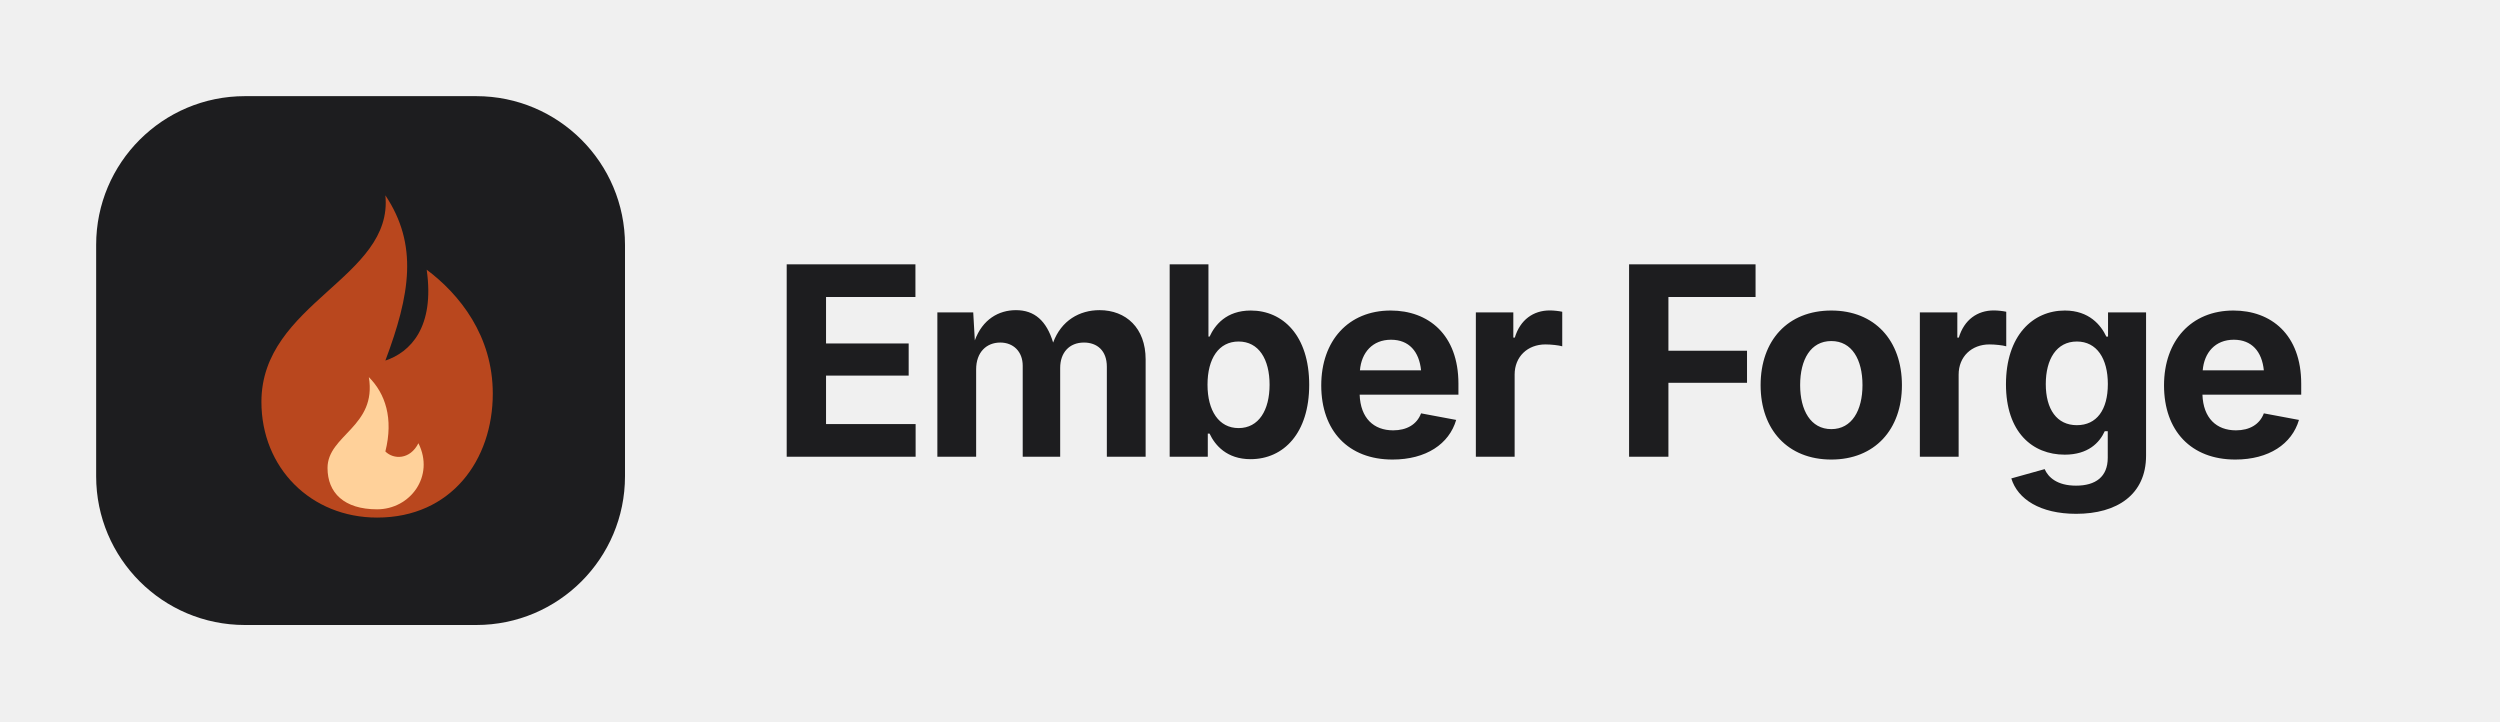
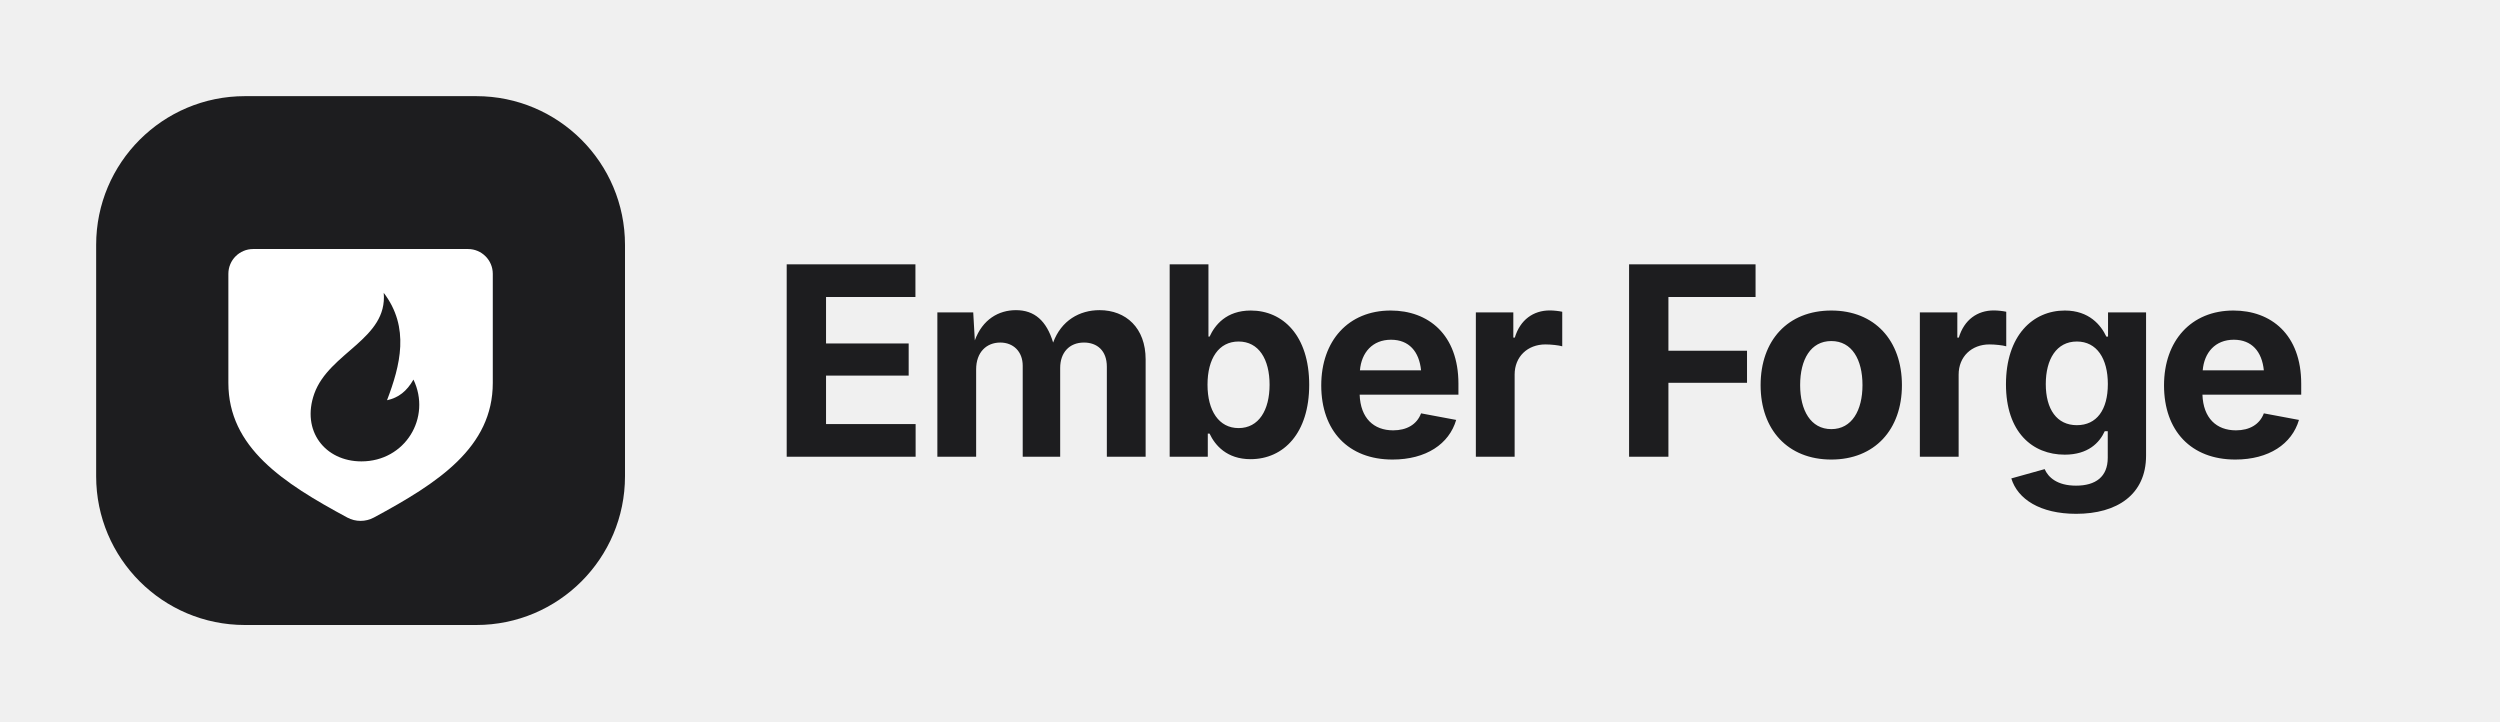
<svg xmlns="http://www.w3.org/2000/svg" width="416" height="120" viewBox="0 0 416 120" fill="none">
  <g transform="translate(16 16) scale(1.375)">
    <rect width="64" height="64" rx="18" fill="#1D1D1F" />
-     <path fill="#B9471E" d="M35 12C36 22 20 25 20 37C20 45 26 51 34 51C43 51 48 44 48 36C48 29 44 24 40 21C41 28 38 31 35 32C38 24 39 18 35 12Z" />
-     <path fill="#FFD19A" d="M33 34C34 40 28 41 28 45C28 48 30 50 34 50C38 50 41 46 39 42C38 44 36 44 35 43C36 39 35 36 33 34Z" />
+     <path fill="#FFF" fill-rule="evenodd" d="M19 18.5h26a3 3 0 0 1 3 3v13.2c0 7.8-6.6 12.1-14.4 16.3a3.4 3.4 0 0 1-3.2 0C22.6 46.8 16 42.5 16 34.7V21.5a3 3 0 0 1 3-3Zm15.8 5.3c.5 5.6-6.6 7.2-8.4 12.2-1.6 4.5 1.3 8.2 5.7 8.2 5.3 0 8.5-5.3 6.3-9.9-.8 1.4-1.8 2.2-3.2 2.5 1.6-4.2 2.8-8.8-.4-13Z" clip-rule="evenodd" />
  </g>
  <text x="128" y="76" fill="#1D1D1F" font-family="-apple-system, BlinkMacSystemFont, 'Segoe UI', sans-serif" font-size="44" font-weight="650" letter-spacing="-1.5">Ember Forge</text>
</svg>
